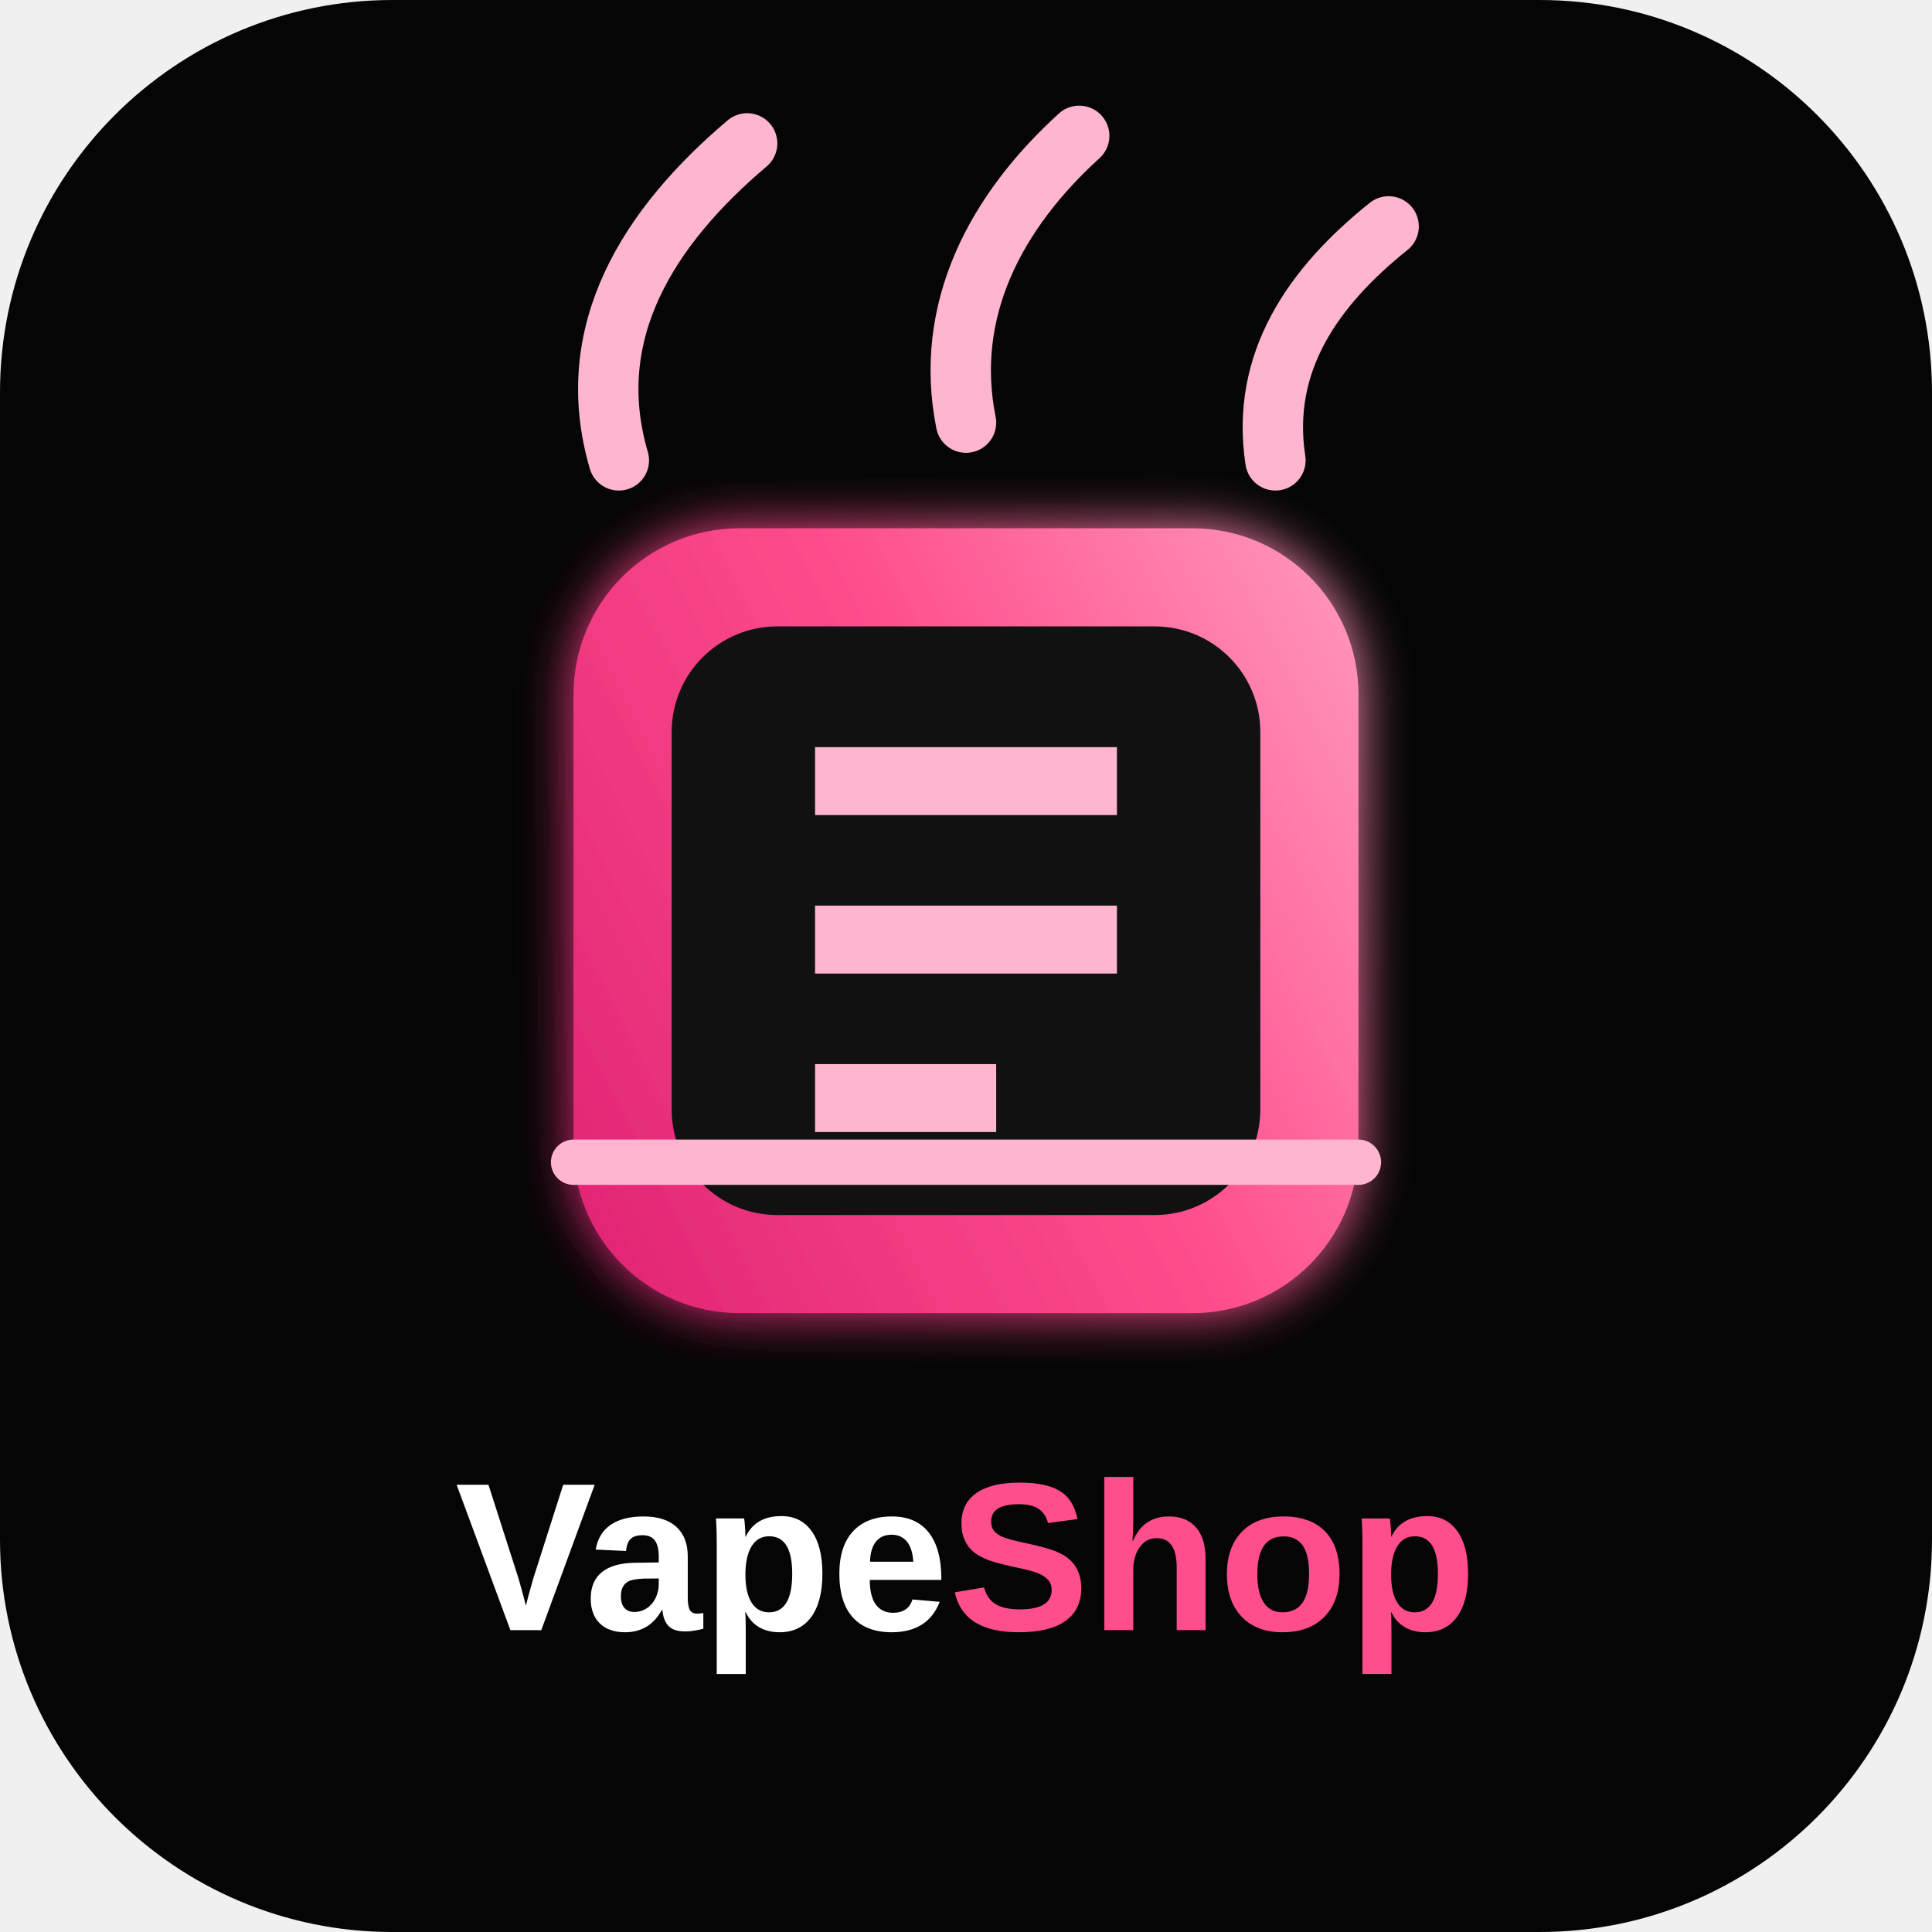
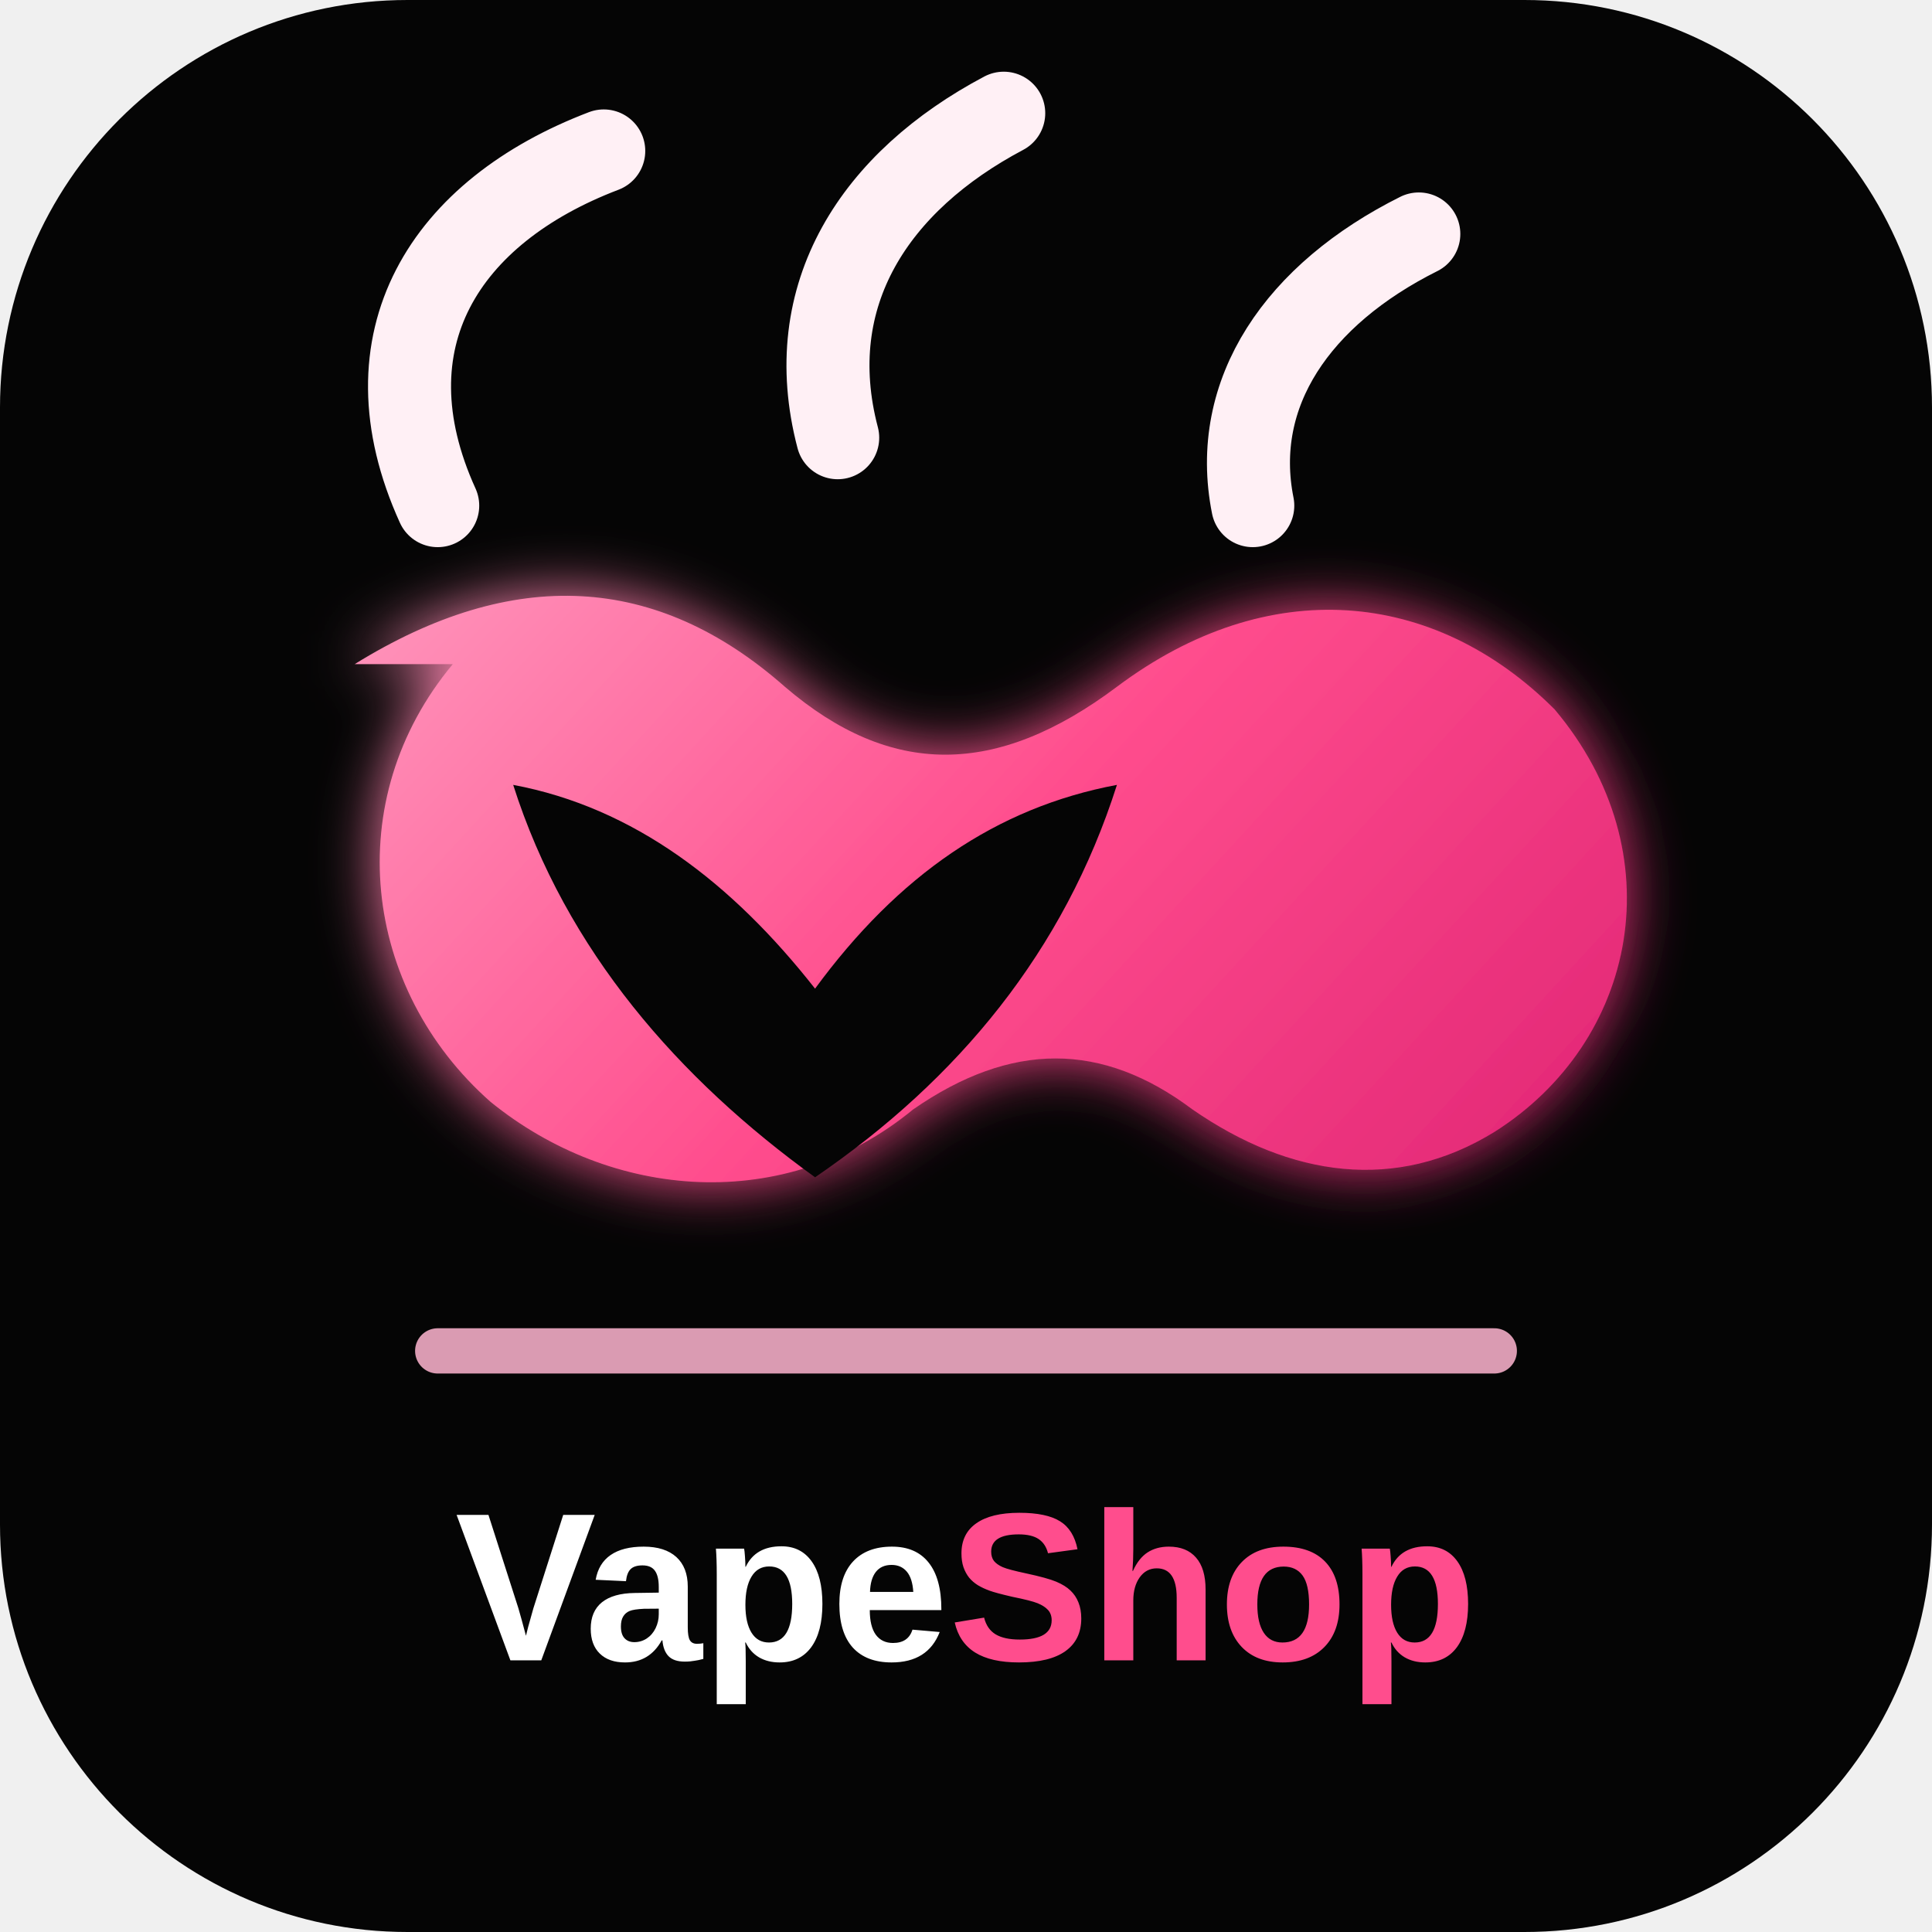
<svg xmlns="http://www.w3.org/2000/svg" viewBox="0 0 256 256" role="img" aria-labelledby="title desc">
  <defs>
-     <linearGradient id="glow" x1="44" y1="170" x2="212" y2="84" gradientUnits="userSpaceOnUse">
-       <stop stop-color="#d4146a" />
-       <stop offset=".55" stop-color="#ff4d8d" />
-       <stop offset="1" stop-color="#ffb5d0" />
+     <linearGradient id="pink" x1="35" y1="35" x2="220" y2="205" gradientUnits="userSpaceOnUse">
+       <stop stop-color="#ffb5d0" />
+       <stop offset=".5" stop-color="#ff4d8d" />
+       <stop offset="1" stop-color="#d4146a" />
    </linearGradient>
-     <filter id="softGlow" x="-35%" y="-35%" width="170%" height="170%">
-       <feGaussianBlur stdDeviation="3.5" result="blur" />
+     <filter id="glow" x="-35%" y="-35%" width="170%" height="170%">
+       <feGaussianBlur stdDeviation="4" result="blur" />
      <feMerge>
        <feMergeNode in="blur" />
        <feMergeNode in="SourceGraphic" />
      </feMerge>
    </filter>
  </defs>
-   <rect width="256" height="256" rx="52" fill="#050505" />
-   <path d="M82 61c-5-17 4-31 17-42M128 56c-3-15 4-28 15-38M169 61c-2-13 5-23 15-31" fill="none" stroke="#ffb5d0" stroke-linecap="round" stroke-width="8" />
-   <rect x="76" y="70" width="104" height="104" rx="22" fill="url(#glow)" filter="url(#softGlow)" />
-   <rect x="89" y="83" width="78" height="78" rx="14" fill="#111111" />
-   <path d="M108 99h40v9h-40zM108 120h40v9h-40zM108 141h24v9h-24z" fill="#ffb5d0" />
-   <path d="M76 154h104" stroke="#ffb5d0" stroke-linecap="round" stroke-width="6" />
-   <text x="128" y="216" fill="#ffffff" font-family="Arial, sans-serif" font-size="28" font-weight="800" text-anchor="middle">Vape<tspan fill="#ff4d8d">Shop</tspan>
+   <rect width="256" height="256" rx="54" fill="#050505" />
+   <path d="M58 67c-10-22 1-39 22-47M111 58c-5-19 5-34 22-43M166 67c-3-15 6-28 22-36" fill="none" stroke="#fff0f5" stroke-linecap="round" stroke-width="11" />
+   <path d="M47 88c21-13 40-12 57 3 14 12 28 12 44 0 20-15 42-13 58 3 16 19 11 44-8 56-13 8-27 6-40-3-12-9-24-9-37 0-17 14-40 12-56-1-17-15-20-40-5-58Z" fill="url(#pink)" filter="url(#glow)" />
+   <path d="M68 104c16 3 29 13 40 27 11-15 24-24 40-27-7 22-21 39-40 52-18-13-33-30-40-52Z" fill="#050505" />
+   <path d="M58 179h140" stroke="#ffb5d0" stroke-linecap="round" stroke-width="6" opacity=".85" />
+   <text x="128" y="220" fill="#ffffff" font-family="Arial, sans-serif" font-size="28" font-weight="800" text-anchor="middle">Vape<tspan fill="#ff4d8d">Shop</tspan>
  </text>
</svg>
